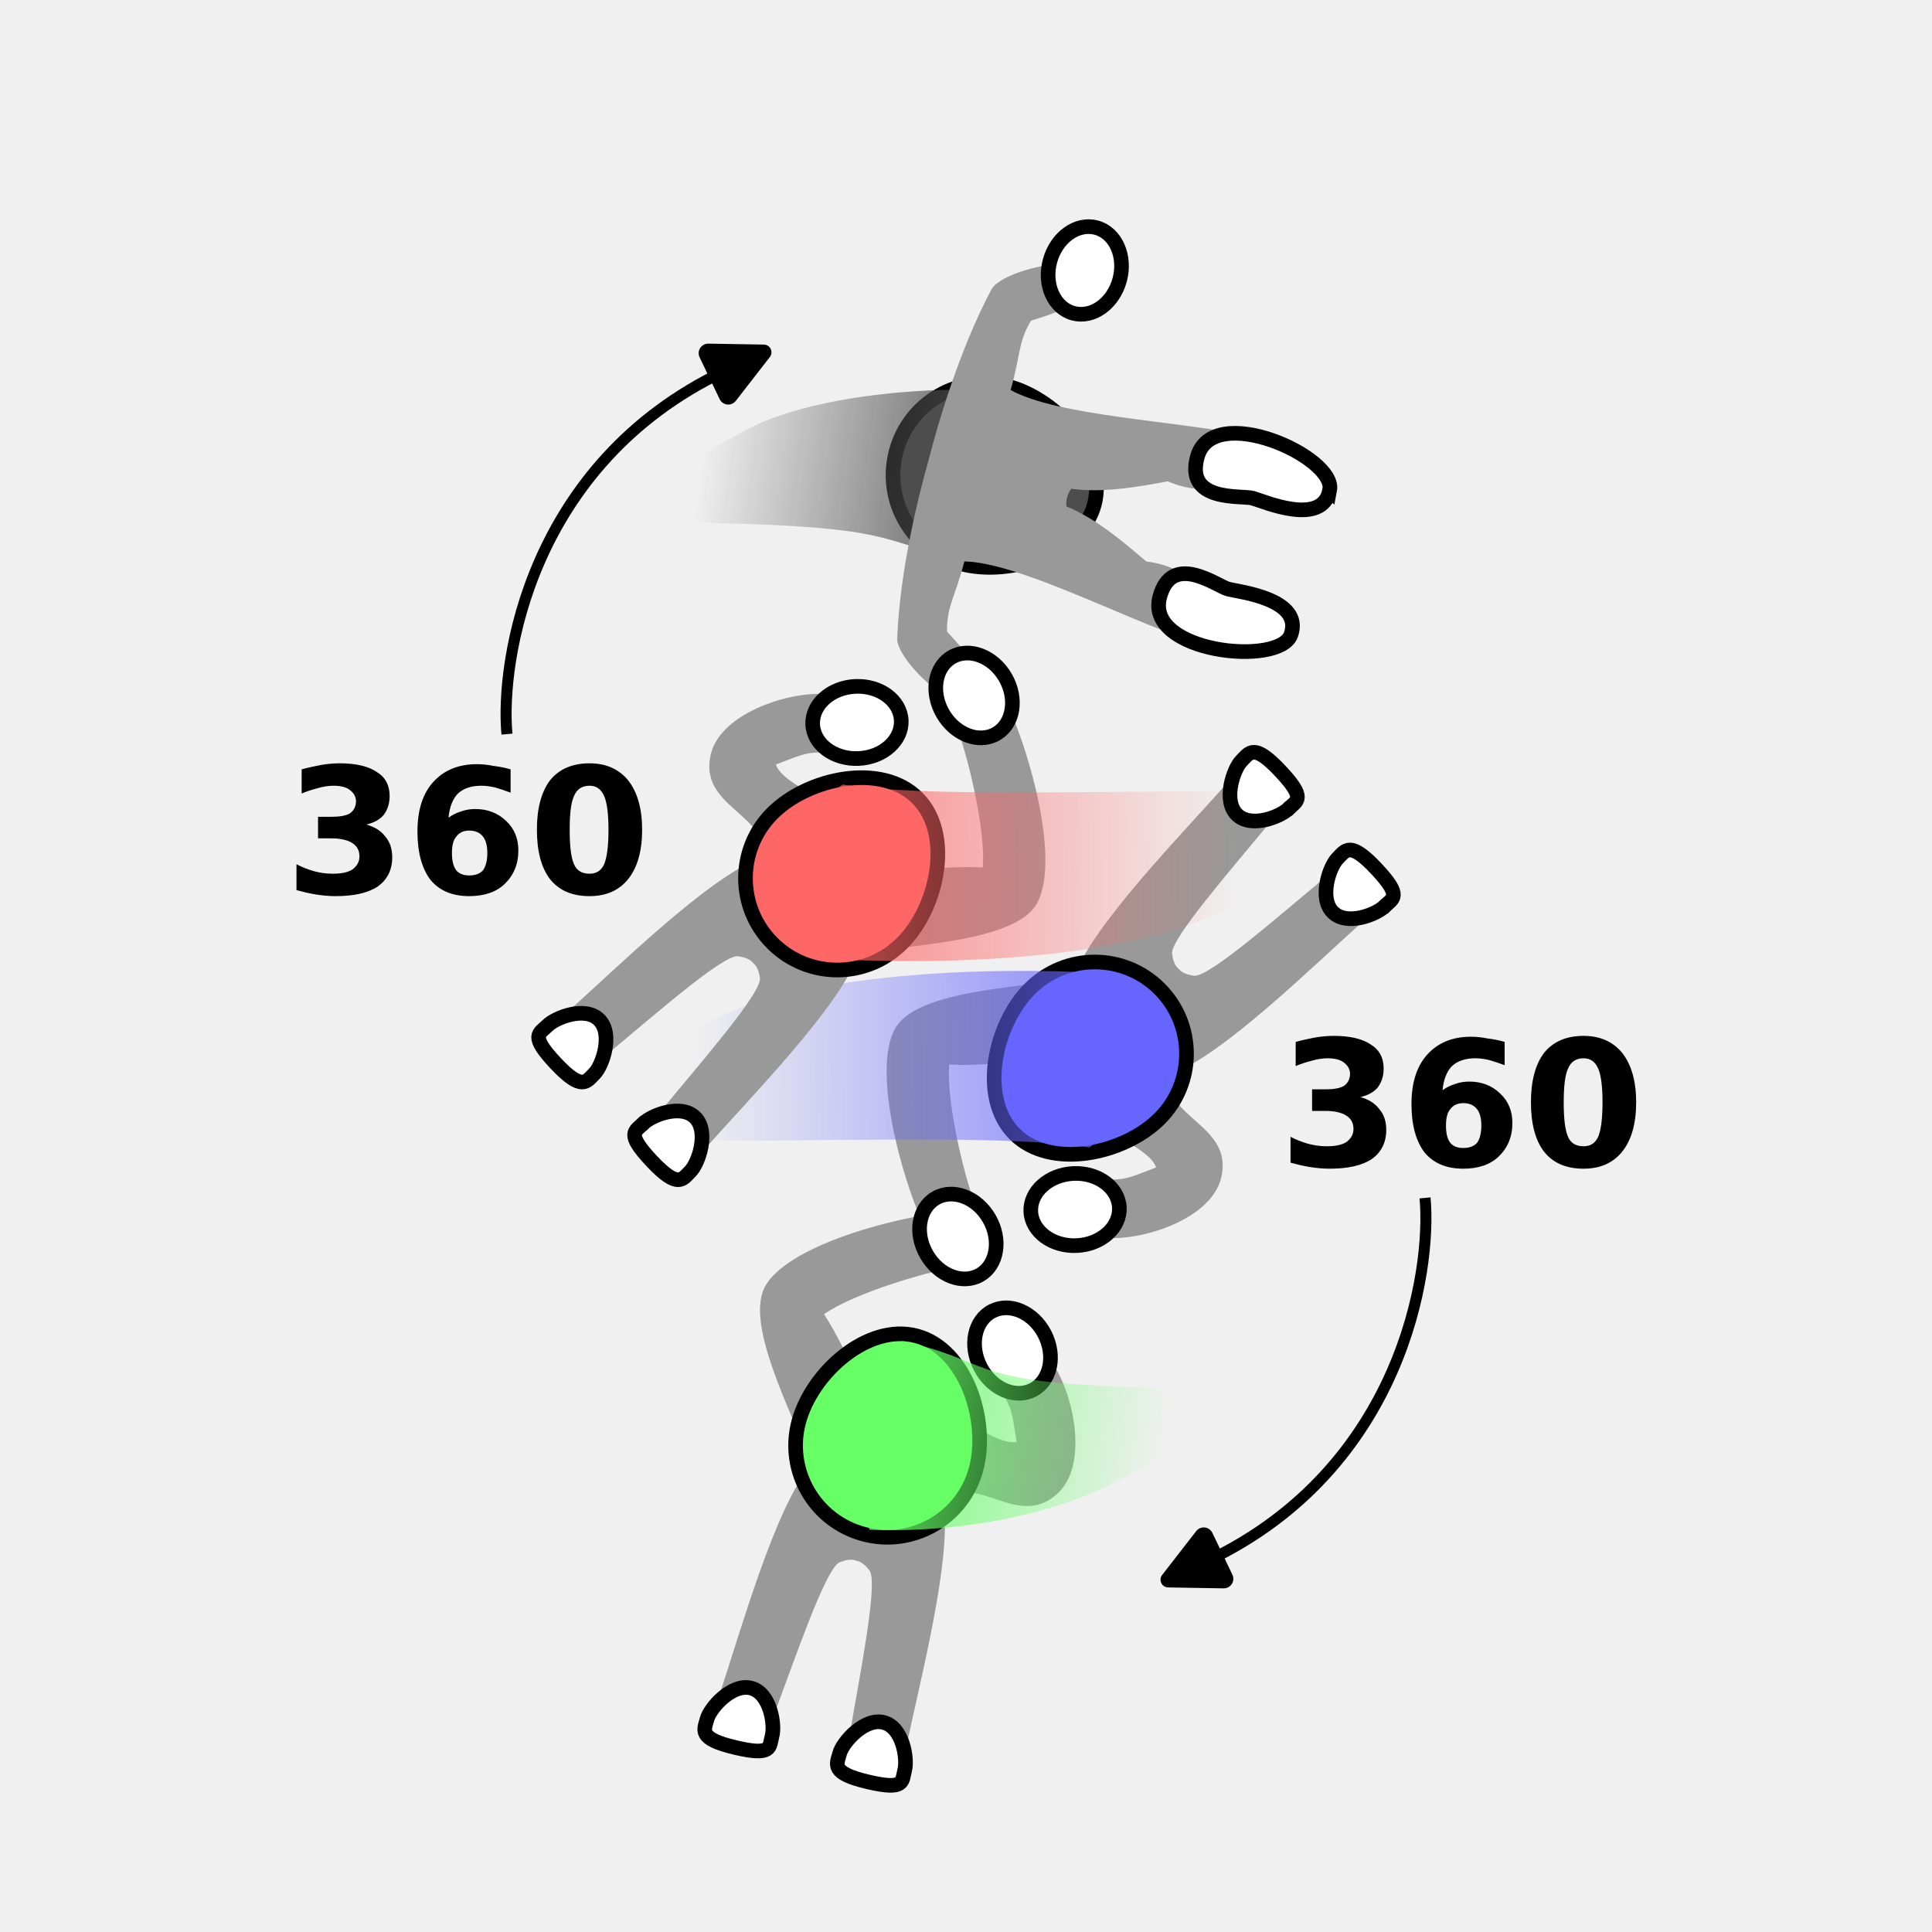
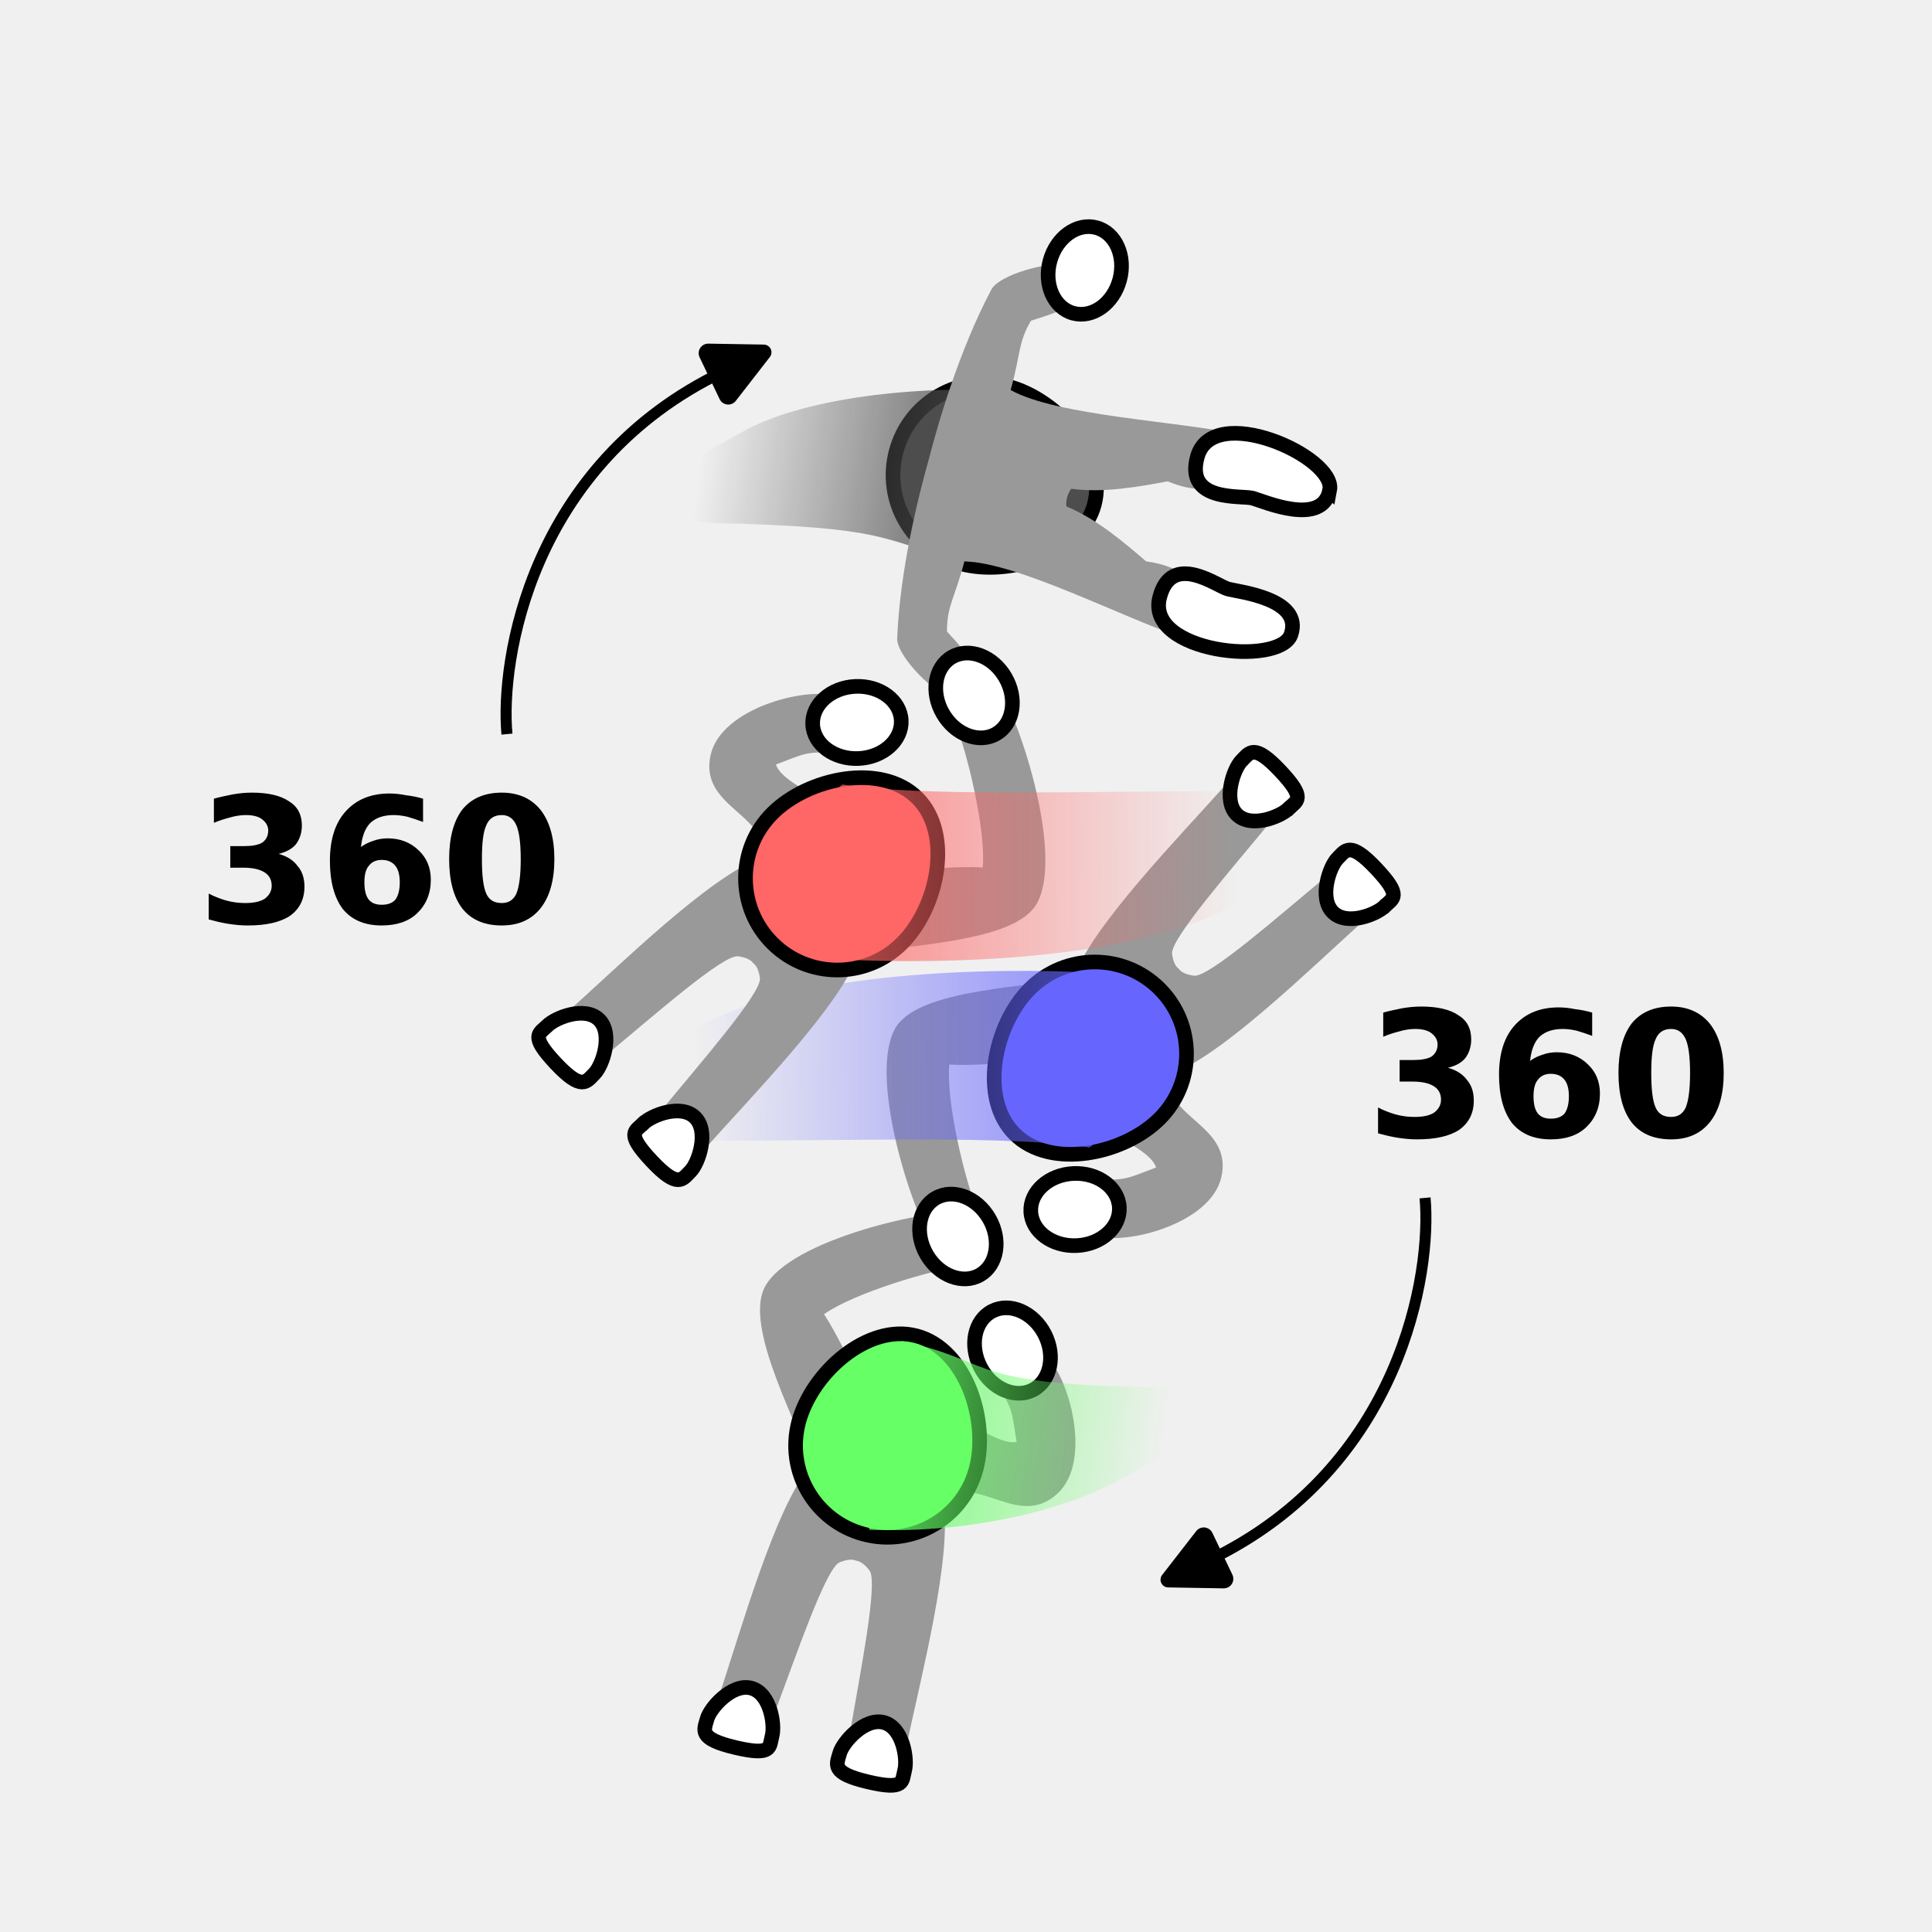
<svg xmlns="http://www.w3.org/2000/svg" xmlns:xlink="http://www.w3.org/1999/xlink" width="35mm" height="35mm" viewBox="0 0 35 35" version="1.1" id="svg1" xml:space="preserve">
  <defs id="defs1">
    <linearGradient id="linearGradient8">
      <stop style="stop-color:#4d4d4d;stop-opacity:0.749;" offset="0" id="stop7" />
      <stop style="stop-color:#4d4d4d;stop-opacity:0;" offset="1" id="stop8" />
    </linearGradient>
    <linearGradient id="linearGradient6">
      <stop style="stop-color:#ff6666;stop-opacity:0.749;" offset="0" id="stop3" />
      <stop style="stop-color:#ff6666;stop-opacity:0;" offset="1" id="stop6" />
    </linearGradient>
    <linearGradient id="linearGradient10">
      <stop style="stop-color:#66ff66;stop-opacity:0.749;" offset="0" id="stop9" />
      <stop style="stop-color:#66ff66;stop-opacity:0;" offset="1" id="stop10" />
    </linearGradient>
    <linearGradient id="linearGradient5">
      <stop style="stop-color:#6666ff;stop-opacity:0.749;" offset="0" id="stop4" />
      <stop style="stop-color:#6666ff;stop-opacity:0;" offset="1" id="stop5" />
    </linearGradient>
    <linearGradient xlink:href="#linearGradient10" id="linearGradient1" gradientUnits="userSpaceOnUse" gradientTransform="matrix(0.8660254,0.5,-0.5412996,0.9375584,16.42975,4.571543)" x1="10.647" y1="16.557" x2="14.696" y2="14.777" />
    <linearGradient xlink:href="#linearGradient5" id="linearGradient4" gradientUnits="userSpaceOnUse" gradientTransform="matrix(-0.9659258,-0.258819,0.2801973,-1.04571,25.8496,39.39469)" x1="10.647" y1="16.557" x2="17.94" y2="14.396" />
    <marker style="overflow:visible" id="RoundedArrow" refX="0" refY="0" orient="auto-start-reverse" markerWidth="1" markerHeight="1" viewBox="0 0 1 1" preserveAspectRatio="xMidYMid">
      <path transform="scale(0.7)" d="m -0.211,-4.106 6.422,3.211 a 1,1 90 0 1 0,1.789 L -0.211,4.106 A 1.236,1.236 31.717 0 1 -2,3 v -6 a 1.236,1.236 148.283 0 1 1.789,-1.106 z" style="fill:context-stroke;fill-rule:evenodd;stroke:none" id="path8" />
    </marker>
    <marker style="overflow:visible" id="RoundedArrow-9" refX="0" refY="0" orient="auto-start-reverse" markerWidth="1" markerHeight="1" viewBox="0 0 1 1" preserveAspectRatio="xMidYMid">
      <path transform="scale(0.7)" d="m -0.211,-4.106 6.422,3.211 a 1,1 90 0 1 0,1.789 L -0.211,4.106 A 1.236,1.236 31.717 0 1 -2,3 v -6 a 1.236,1.236 148.283 0 1 1.789,-1.106 z" style="fill:context-stroke;fill-rule:evenodd;stroke:none" id="path8-4" />
    </marker>
    <linearGradient xlink:href="#linearGradient8" id="linearGradient2" gradientUnits="userSpaceOnUse" gradientTransform="matrix(-0.8660254,-0.5,0.5412996,-0.9375584,17.3511,30.03659)" x1="10.647" y1="16.557" x2="14.696" y2="14.777" />
    <linearGradient xlink:href="#linearGradient6" id="linearGradient3" gradientUnits="userSpaceOnUse" gradientTransform="matrix(0.9659258,0.258819,-0.2801973,1.04571,9.150398,-4.394691)" x1="10.647" y1="16.557" x2="17.94" y2="14.396" />
  </defs>
  <g id="layer1">
    <path id="path1-3-0" style="fill:#4d4d4d;fill-opacity:1;stroke:#000000;stroke-width:0.265" d="m 17.41,10.213 c 0.887,0.238 2.177,-0.187 2.415,-1.074 0.238,-0.887 -0.667,-1.9 -1.554,-2.138 -0.887,-0.238 -1.799,0.289 -2.036,1.176 -0.238,0.887 0.289,1.799 1.176,2.036 z" />
    <path id="path1-3-1-5-8-0-8-0-6-0-0" style="fill:url(#linearGradient2);fill-opacity:1;stroke:none;stroke-width:0.265" d="m 13.465,9.489 c 2.828,0.095 2.486,0.336 4.11,0.692 0.914,-0.284 0.722,-2.179 0.511,-3.113 -1.981,-0.074 -3.725,0.248 -4.607,0.739 -0.882,0.491 -3.249,1.668 -0.013,1.681 z" />
    <path style="fill:#999999;fill-opacity:1;stroke:none;stroke-width:0.265;stroke-dasharray:none;stroke-opacity:1" d="m 15.859,31.775 c 0.252,0.072 0.522,0.055 0.558,-0.121 0.254,-1.228 0.848,-3.476 0.668,-4.462 0.599,-0.543 1.358,0.539 2.08,-0.142 0.626,-0.59 0.201,-2.101 -0.213,-2.483 -0.207,-0.191 -1.125,0.188 -0.963,0.419 0.375,0.535 0.332,0.568 0.428,1.135 -0.503,0.104 -1.553,-1.084 -2.191,-0.503 -0.567,-0.157 -0.843,-1.116 -1.298,-1.81 0.543,-0.385 1.967,-0.81 2.588,-0.89 0.049,-0.277 0.395,-0.99 0.114,-0.993 -0.968,-0.012 -3.516,0.598 -3.815,1.484 -0.259,0.768 0.632,2.366 0.876,3.136 -0.651,0.761 -1.271,3.004 -1.67,4.193 -0.114,0.341 0.897,0.598 1.024,0.262 0.364,-0.969 0.916,-2.595 1.165,-2.697 0.141,-0.057 0.234,-0.058 0.297,-0.03 0.069,0.008 0.151,0.056 0.244,0.177 0.164,0.213 -0.176,1.895 -0.348,2.915 -0.03,0.177 0.204,0.338 0.456,0.409 z" id="path4-4-5-2-0" />
    <path id="path1-9-9-4-2" style="fill:#66ff66;fill-opacity:1;stroke:#000000;stroke-width:0.265" d="m 17.682,26.617 c 0.238,-0.887 -0.187,-2.177 -1.074,-2.415 -0.887,-0.238 -1.9,0.667 -2.138,1.554 -0.238,0.887 0.289,1.799 1.176,2.036 0.887,0.238 1.799,-0.289 2.036,-1.176 z" />
    <path id="path1-7-1-2-6-0-1" style="fill:#ffffff;stroke:#000000;stroke-width:0.265;stroke-dasharray:none" d="m 13.987,31.448 c 0.054,-0.2 -0.029,-0.772 -0.378,-0.866 -0.349,-0.093 -0.747,0.361 -0.8,0.561 -0.054,0.2 -0.168,0.355 0.512,0.515 0.68,0.16 0.612,-0.01 0.666,-0.21 z" />
    <path id="path1-7-1-9-0-2-5-0" style="fill:#ffffff;stroke:#000000;stroke-width:0.265;stroke-dasharray:none" d="m 16.389,32.07 c 0.054,-0.2 -0.029,-0.772 -0.378,-0.866 -0.349,-0.093 -0.747,0.361 -0.8,0.561 -0.054,0.2 -0.168,0.355 0.512,0.515 0.68,0.16 0.612,-0.01 0.666,-0.21 z" />
    <ellipse style="fill:#ffffff;fill-opacity:1;stroke:#000000;stroke-width:0.265;stroke-dasharray:none;stroke-opacity:1" id="path1-7-2-9-9-1-6-1-9-5" cx="-5.032" cy="-30.162" rx="0.654" ry="0.803" transform="rotate(152.6124)" />
    <path style="fill:#999999;fill-opacity:1;stroke:none;stroke-width:0.265;stroke-dasharray:none;stroke-opacity:1" d="m 24.563,16.108 c 0.188,0.183 0.308,0.425 0.174,0.544 -0.937,0.834 -2.587,2.472 -3.53,2.809 -0.171,0.79 1.145,0.906 0.917,1.872 -0.198,0.837 -1.719,1.225 -2.257,1.058 -0.269,-0.084 -0.4,-1.068 -0.119,-1.044 0.651,0.057 0.658,0.003 1.196,-0.197 -0.161,-0.488 -1.716,-0.803 -1.531,-1.646 -0.42,-0.412 -1.388,-0.172 -2.216,-0.219 -0.062,0.663 0.282,2.109 0.524,2.686 -0.216,0.181 -0.66,0.838 -0.803,0.595 -0.494,-0.833 -1.24,-3.344 -0.622,-4.046 0.536,-0.609 2.365,-0.636 3.154,-0.809 0.333,-0.945 1.966,-2.603 2.797,-3.542 0.238,-0.269 0.967,0.478 0.739,0.755 -0.657,0.799 -1.789,2.091 -1.753,2.357 0.021,0.151 0.067,0.231 0.123,0.272 0.041,0.056 0.124,0.103 0.275,0.123 0.267,0.036 1.554,-1.1 2.351,-1.759 0.138,-0.115 0.395,0.008 0.583,0.191 z" id="path4-4-5-2-0-5" />
    <path id="path1-9-9-4-2-8" style="fill:#6666ff;fill-opacity:1;stroke:#000000;stroke-width:0.265" d="m 21.008,20.265 c -0.649,0.649 -1.979,0.926 -2.628,0.277 -0.649,-0.649 -0.372,-1.979 0.277,-2.628 0.649,-0.649 1.702,-0.649 2.351,0 0.649,0.649 0.649,1.702 2e-6,2.351 z" />
    <path id="path1-7-1-2-6-0-1-6" style="fill:#ffffff;stroke:#000000;stroke-width:0.265;stroke-dasharray:none" d="m 23.344,14.649 c -0.147,0.147 -0.683,0.361 -0.938,0.106 -0.255,-0.255 -0.061,-0.827 0.086,-0.974 0.147,-0.147 0.223,-0.323 0.702,0.186 0.478,0.509 0.298,0.535 0.151,0.682 z" />
    <path id="path1-7-1-9-0-2-5-0-2" style="fill:#ffffff;stroke:#000000;stroke-width:0.265;stroke-dasharray:none" d="m 25.083,16.419 c -0.147,0.147 -0.683,0.361 -0.938,0.106 -0.255,-0.255 -0.061,-0.827 0.086,-0.974 0.147,-0.147 0.223,-0.323 0.702,0.186 0.478,0.509 0.298,0.535 0.151,0.682 z" />
    <ellipse style="fill:#ffffff;fill-opacity:1;stroke:#000000;stroke-width:0.265;stroke-dasharray:none;stroke-opacity:1" id="path1-7-2-9-9-1-6-1-9-5-8" cx="-22.777" cy="-18.457" rx="0.654" ry="0.803" transform="matrix(-0.04557935,-0.9989607,-0.9989607,0.04557935,0,0)" />
    <ellipse style="fill:#ffffff;fill-opacity:1;stroke:#000000;stroke-width:0.265;stroke-dasharray:none;stroke-opacity:1" id="path1-7-2-9-9" cx="-3.828" cy="-28.076" rx="0.654" ry="0.803" transform="rotate(150)" />
    <path id="path1-3-1-5-8-0-8-0-6-0" style="fill:url(#linearGradient1);fill-opacity:1;stroke:none;stroke-width:0.265" d="m 20.316,25.119 c -2.828,-0.095 -2.345,-0.467 -3.968,-0.823 -0.914,0.284 -0.809,2.484 -0.598,3.417 1.981,0.074 3.671,-0.422 4.553,-0.913 0.882,-0.491 3.249,-1.668 0.013,-1.681 z" />
    <path id="path1-3-1-5-8-0-8-0-4" style="fill:url(#linearGradient4);fill-opacity:1;stroke:none;stroke-width:0.265" d="m 12.884,20.664 c 2.533,0.007 5.363,-0.103 6.85,0.123 0.809,-0.511 0.174,-2.335 -0.271,-3.182 -2.038,-0.073 -5.437,0.058 -7.046,1.145 -0.352,0.238 -2.096,2.292 0.468,1.914 0,0 -2.533,-0.007 0,-2e-6 z" />
    <path id="path2" style="fill:none;stroke:#000000;stroke-width:0.2;stroke-dasharray:none;stroke-opacity:1;marker-end:url(#RoundedArrow)" d="m 25.816,21.701 c 0.124,1.33 -0.418,4.889 -3.924,6.568" />
-     <text xml:space="preserve" style="font-size:3.175px;text-align:start;writing-mode:lr-tb;direction:ltr;text-anchor:start;fill:#000000;fill-opacity:1;stroke:none;stroke-width:0.2;stroke-dasharray:none;stroke-opacity:1" x="23.161" y="21.126" id="text5">
-       <tspan id="tspan5" style="font-style:normal;font-variant:normal;font-weight:bold;font-stretch:normal;font-family:'Bitstream Vera Sans';-inkscape-font-specification:'Bitstream Vera Sans Bold';fill:#000000;fill-opacity:1;stroke:none;stroke-width:0.2" x="23.161" y="21.126">360</tspan>
+     <text xml:space="preserve" style="font-size:3.175px;text-align:start;writing-mode:lr-tb;direction:ltr;text-anchor:start;fill:#000000;fill-opacity:1;stroke:none;stroke-width:0.2;stroke-dasharray:none;stroke-opacity:1" x="24.748" y="20.597" id="text5">
+       <tspan id="tspan5" style="font-style:normal;font-variant:normal;font-weight:bold;font-stretch:normal;font-family:'Bitstream Vera Sans';-inkscape-font-specification:'Bitstream Vera Sans Bold';fill:#000000;fill-opacity:1;stroke:none;stroke-width:0.2" x="24.748" y="20.597">360</tspan>
    </text>
    <path style="fill:#999999;fill-opacity:1;stroke:none;stroke-width:0.265;stroke-dasharray:none;stroke-opacity:1" d="m 10.437,18.892 c -0.188,-0.183 -0.308,-0.425 -0.174,-0.544 0.937,-0.834 2.587,-2.472 3.53,-2.809 0.171,-0.79 -1.145,-0.906 -0.917,-1.872 0.198,-0.837 1.719,-1.225 2.257,-1.058 0.269,0.084 0.4,1.068 0.119,1.044 -0.651,-0.057 -0.658,-0.003 -1.196,0.197 0.161,0.488 1.716,0.803 1.531,1.646 0.42,0.412 1.388,0.172 2.216,0.219 0.062,-0.663 -0.282,-2.109 -0.524,-2.686 0.216,-0.181 0.66,-0.838 0.803,-0.595 0.494,0.833 1.24,3.344 0.622,4.046 -0.536,0.609 -2.365,0.636 -3.154,0.809 -0.333,0.945 -1.966,2.603 -2.797,3.542 -0.238,0.269 -0.967,-0.478 -0.739,-0.755 0.657,-0.799 1.789,-2.091 1.753,-2.357 -0.021,-0.151 -0.067,-0.231 -0.123,-0.272 -0.041,-0.056 -0.124,-0.103 -0.275,-0.123 -0.267,-0.036 -1.554,1.1 -2.351,1.759 -0.138,0.115 -0.395,-0.008 -0.583,-0.191 z" id="path4-4-5-2-0-5-2" />
    <path id="path1-9-9-4-2-8-8" style="fill:#ff6666;fill-opacity:1;stroke:#000000;stroke-width:0.265" d="m 13.992,14.735 c 0.649,-0.649 1.979,-0.926 2.628,-0.277 0.649,0.649 0.372,1.979 -0.277,2.628 -0.649,0.649 -1.702,0.649 -2.351,0 -0.649,-0.649 -0.649,-1.702 -2e-6,-2.351 z" />
    <path id="path1-7-1-2-6-0-1-6-9" style="fill:#ffffff;stroke:#000000;stroke-width:0.265;stroke-dasharray:none" d="m 11.656,20.351 c 0.147,-0.147 0.683,-0.361 0.938,-0.106 0.255,0.255 0.061,0.827 -0.086,0.974 -0.147,0.147 -0.223,0.323 -0.702,-0.186 -0.478,-0.509 -0.298,-0.535 -0.151,-0.682 z" />
    <path id="path1-7-1-9-0-2-5-0-2-3" style="fill:#ffffff;stroke:#000000;stroke-width:0.265;stroke-dasharray:none" d="m 9.917,18.581 c 0.147,-0.147 0.683,-0.361 0.938,-0.106 0.255,0.255 0.061,0.827 -0.086,0.974 -0.147,0.147 -0.223,0.323 -0.702,-0.186 C 9.589,18.754 9.77,18.727 9.917,18.581 Z" />
    <ellipse style="fill:#ffffff;fill-opacity:1;stroke:#000000;stroke-width:0.265;stroke-dasharray:none;stroke-opacity:1" id="path1-7-2-9-9-1-6-1-9-5-8-6" cx="13.782" cy="14.912" rx="0.654" ry="0.803" transform="matrix(0.04557935,0.9989607,0.9989607,-0.04557935,0,0)" />
    <path id="path1-3-1-5-8-0-8-0-4-2" style="fill:url(#linearGradient3);fill-opacity:1;stroke:none;stroke-width:0.265" d="m 22.116,14.336 c -2.533,-0.007 -5.363,0.103 -6.85,-0.123 -0.809,0.511 -0.174,2.335 0.271,3.182 2.038,0.073 5.437,-0.058 7.046,-1.145 0.352,-0.238 2.096,-2.292 -0.468,-1.914 0,0 2.533,0.007 0,2e-6 z" />
    <path id="path2-1" style="fill:none;stroke:#000000;stroke-width:0.2;stroke-dasharray:none;stroke-opacity:1;marker-end:url(#RoundedArrow-9)" d="M 9.184,13.299 C 9.06,11.969 9.603,8.41 13.108,6.731" />
-     <text xml:space="preserve" style="font-size:3.175px;text-align:start;writing-mode:lr-tb;direction:ltr;text-anchor:start;fill:#000000;fill-opacity:1;stroke:none;stroke-width:0.2;stroke-dasharray:none;stroke-opacity:1" x="5.151" y="16.186" id="text5-0">
-       <tspan id="tspan5-5" style="font-style:normal;font-variant:normal;font-weight:bold;font-stretch:normal;font-family:'Bitstream Vera Sans';-inkscape-font-specification:'Bitstream Vera Sans Bold';fill:#000000;fill-opacity:1;stroke:none;stroke-width:0.2" x="5.151" y="16.186">360</tspan>
+     <text xml:space="preserve" style="font-size:3.175px;text-align:start;writing-mode:lr-tb;direction:ltr;text-anchor:start;fill:#000000;fill-opacity:1;stroke:none;stroke-width:0.2;stroke-dasharray:none;stroke-opacity:1" x="3.564" y="16.715" id="text5-0">
+       <tspan id="tspan5-5" style="font-style:normal;font-variant:normal;font-weight:bold;font-stretch:normal;font-family:'Bitstream Vera Sans';-inkscape-font-specification:'Bitstream Vera Sans Bold';fill:#000000;fill-opacity:1;stroke:none;stroke-width:0.2" x="3.564" y="16.715">360</tspan>
    </text>
    <path style="fill:#999999;fill-opacity:1;stroke:none;stroke-width:0.265;stroke-dasharray:none;stroke-opacity:1" d="m 16.191,8.904 c -0.292,-0.008 -0.617,0.099 -0.605,0.301 0.072,1.252 0.538,3.33 0.305,4.273 -0.676,-0.01 -0.857,0.095 -1.309,-0.031 -0.321,-0.512 -0.75,-1.125 -1.102,-0.854 -0.354,0.274 0.361,1.606 0.742,1.693 1.223,0.28 2.604,0.306 3.273,0.299 0.67,0.009 2.052,-0.011 3.275,-0.287 0.382,-0.086 1.103,-1.416 0.75,-1.691 -0.35,-0.273 -0.783,0.341 -1.105,0.852 -0.452,0.125 -0.633,0.018 -1.309,0.025 -0.23,-0.945 0.243,-3.019 0.32,-4.271 0.022,-0.359 -1.02,-0.424 -1.055,-0.066 -0.05,0.515 -0.184,0.627 -0.117,1.156 -0.217,0.453 -0.512,1.061 -0.588,1.654 -0.059,0.022 -0.115,0.03 -0.166,0.029 -0.051,9.3e-5 -0.107,-0.009 -0.166,-0.031 -0.074,-0.593 -0.366,-1.201 -0.582,-1.654 0.069,-0.529 -0.065,-0.641 -0.113,-1.156 -0.015,-0.156 -0.222,-0.234 -0.449,-0.24 z" id="path4-6-3-2" transform="rotate(105,19.55968,11.19947)" />
    <path id="path1-7-1-1-4" style="fill:#ffffff;stroke:#000000;stroke-width:0.265;stroke-dasharray:none" d="m 24.088,8.879 c -0.13,0.672 -1.196,0.201 -1.395,0.146 -0.2,-0.056 -1.23,0.08 -1.002,-0.748 0.276,-1.005 2.515,-0.002 2.398,0.603 z" />
    <path id="path1-7-1-1-4-5" style="fill:#ffffff;stroke:#000000;stroke-width:0.265;stroke-dasharray:none" d="m 23.387,11.496 c 0.223,-0.647 -0.935,-0.772 -1.136,-0.824 -0.201,-0.051 -1.025,-0.685 -1.242,0.147 -0.263,1.009 2.177,1.259 2.378,0.677 z" />
    <ellipse style="fill:#ffffff;fill-opacity:1;stroke:#000000;stroke-width:0.265;stroke-dasharray:none;stroke-opacity:1" id="path1-7-2-9-9-1-3" cx="20.251" cy="0.354" rx="0.654" ry="0.803" transform="matrix(0.9659258,0.258819,0.258819,-0.9659258,0,0)" />
    <ellipse style="fill:#ffffff;fill-opacity:1;stroke:#000000;stroke-width:0.265;stroke-dasharray:none;stroke-opacity:1" id="path1-7-2-9-9-8" cx="8.983" cy="19.734" rx="0.654" ry="0.803" transform="rotate(-30)" />
  </g>
</svg>
